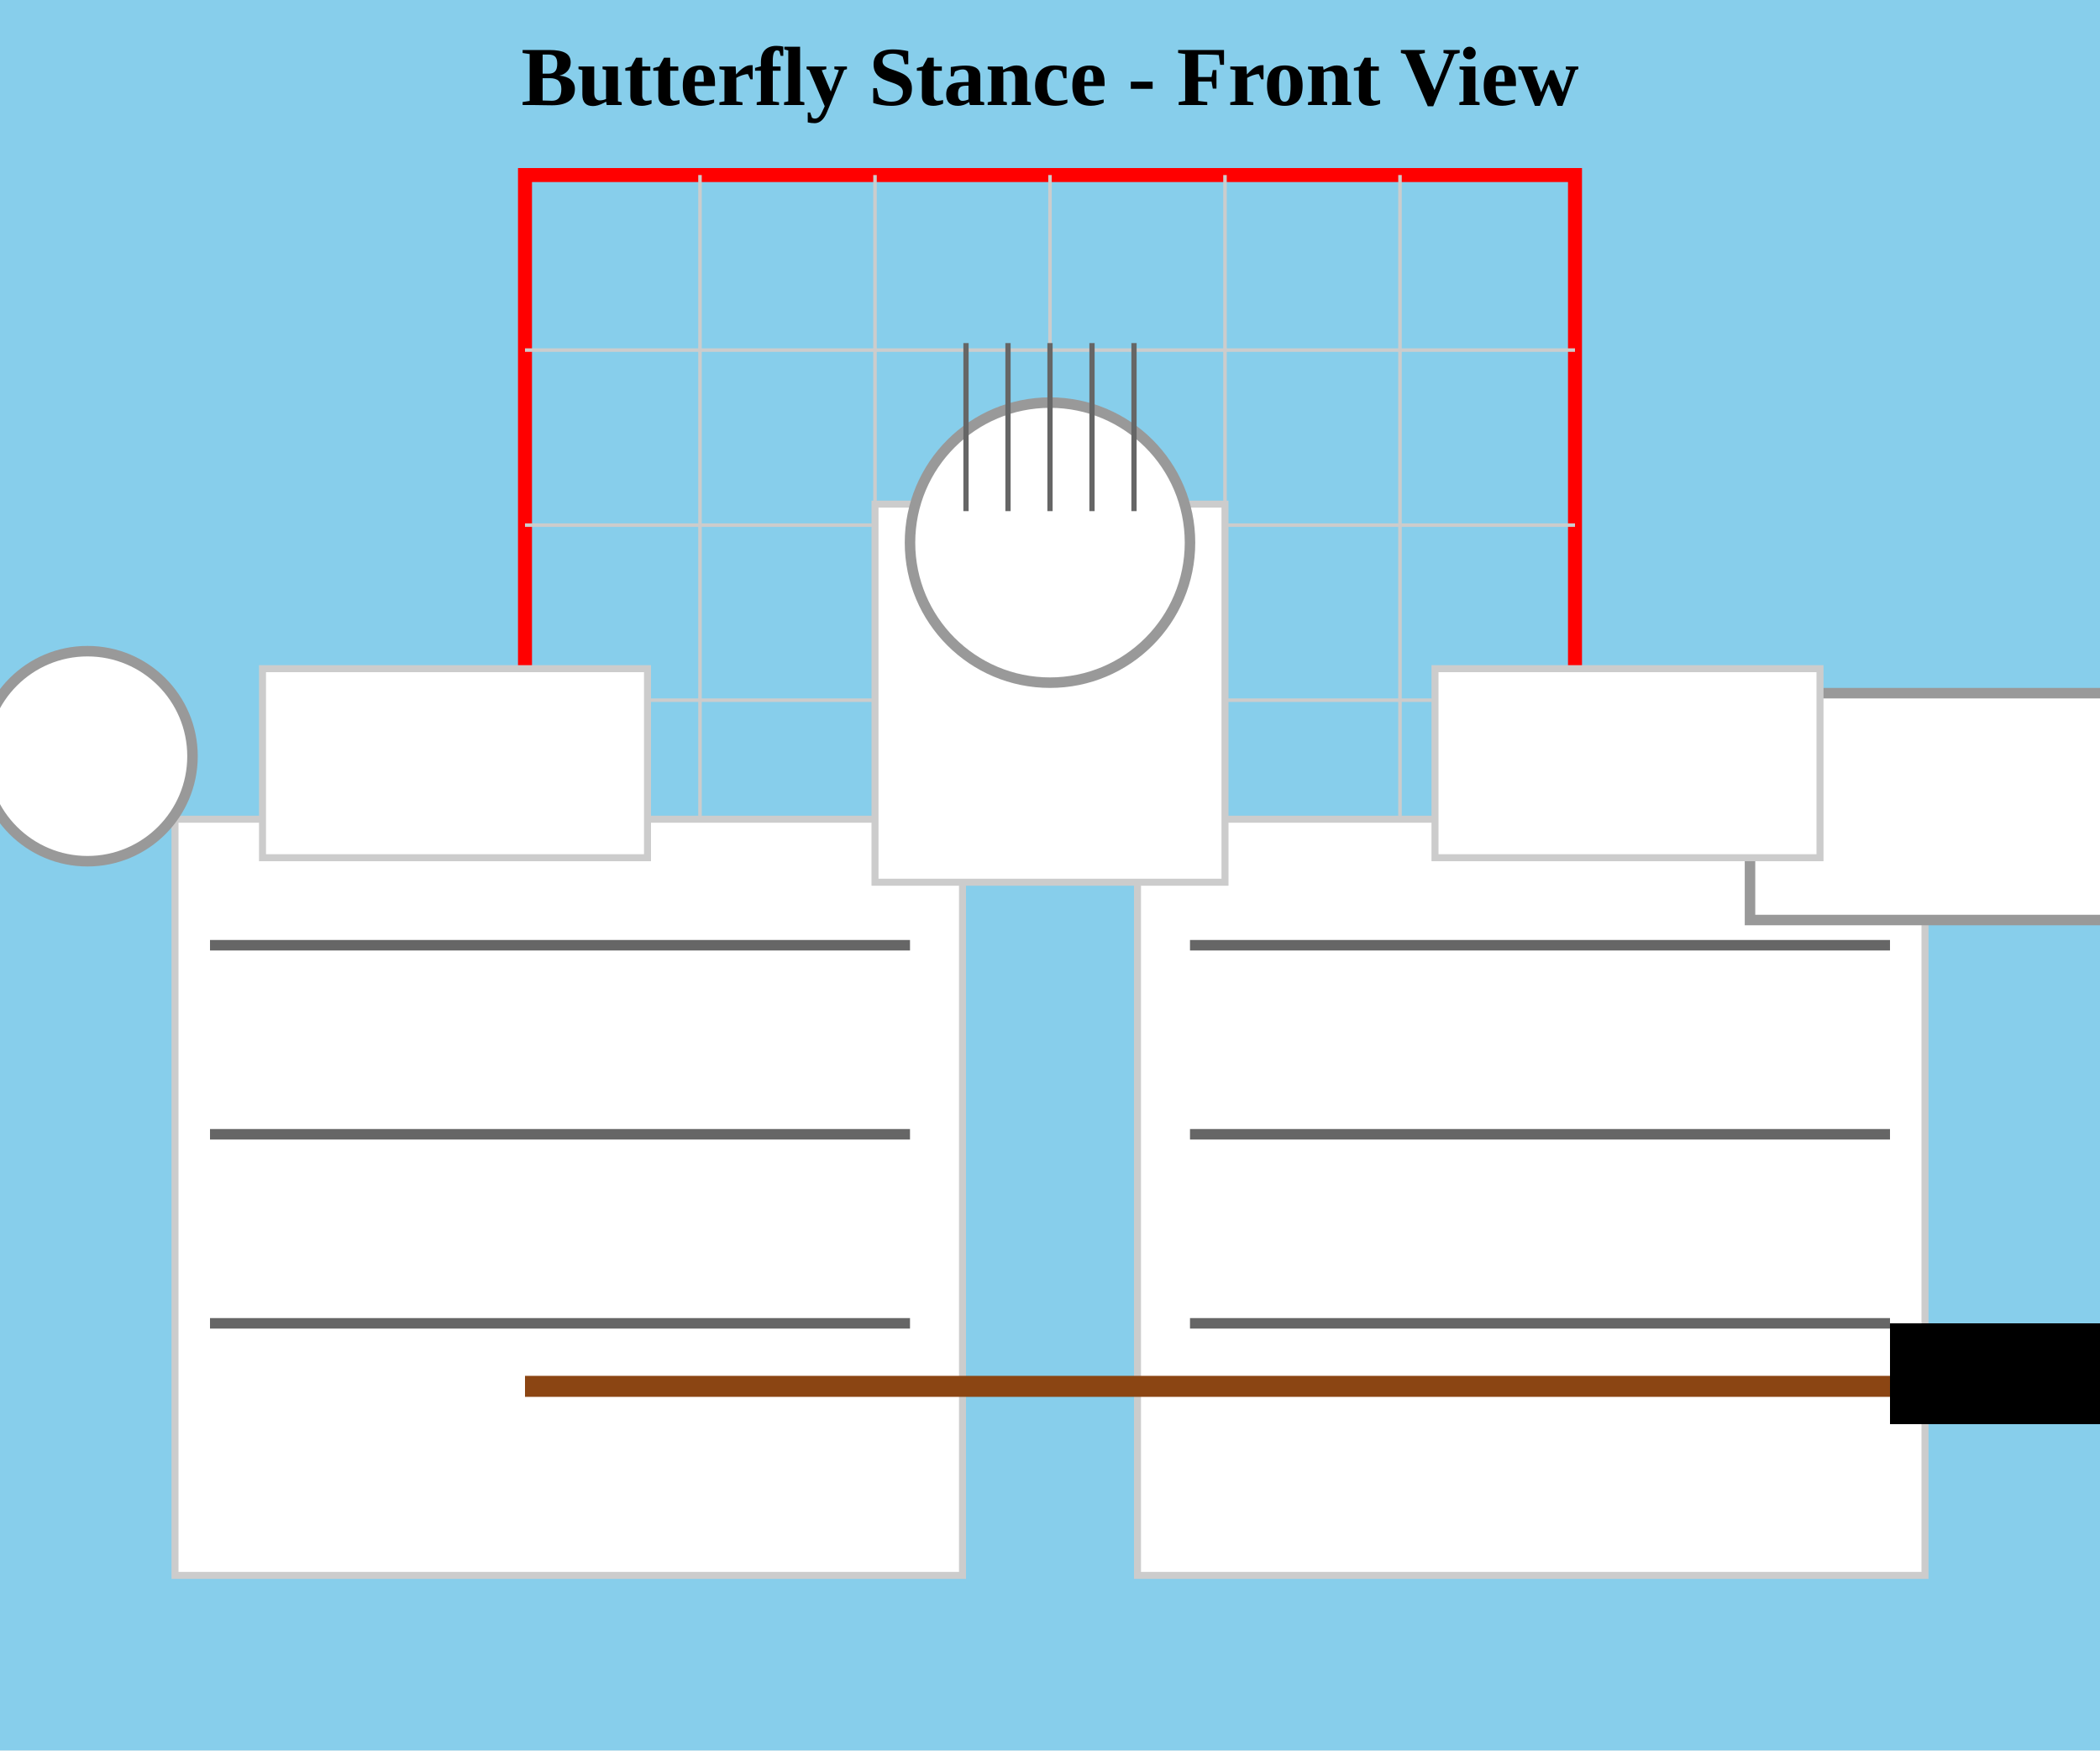
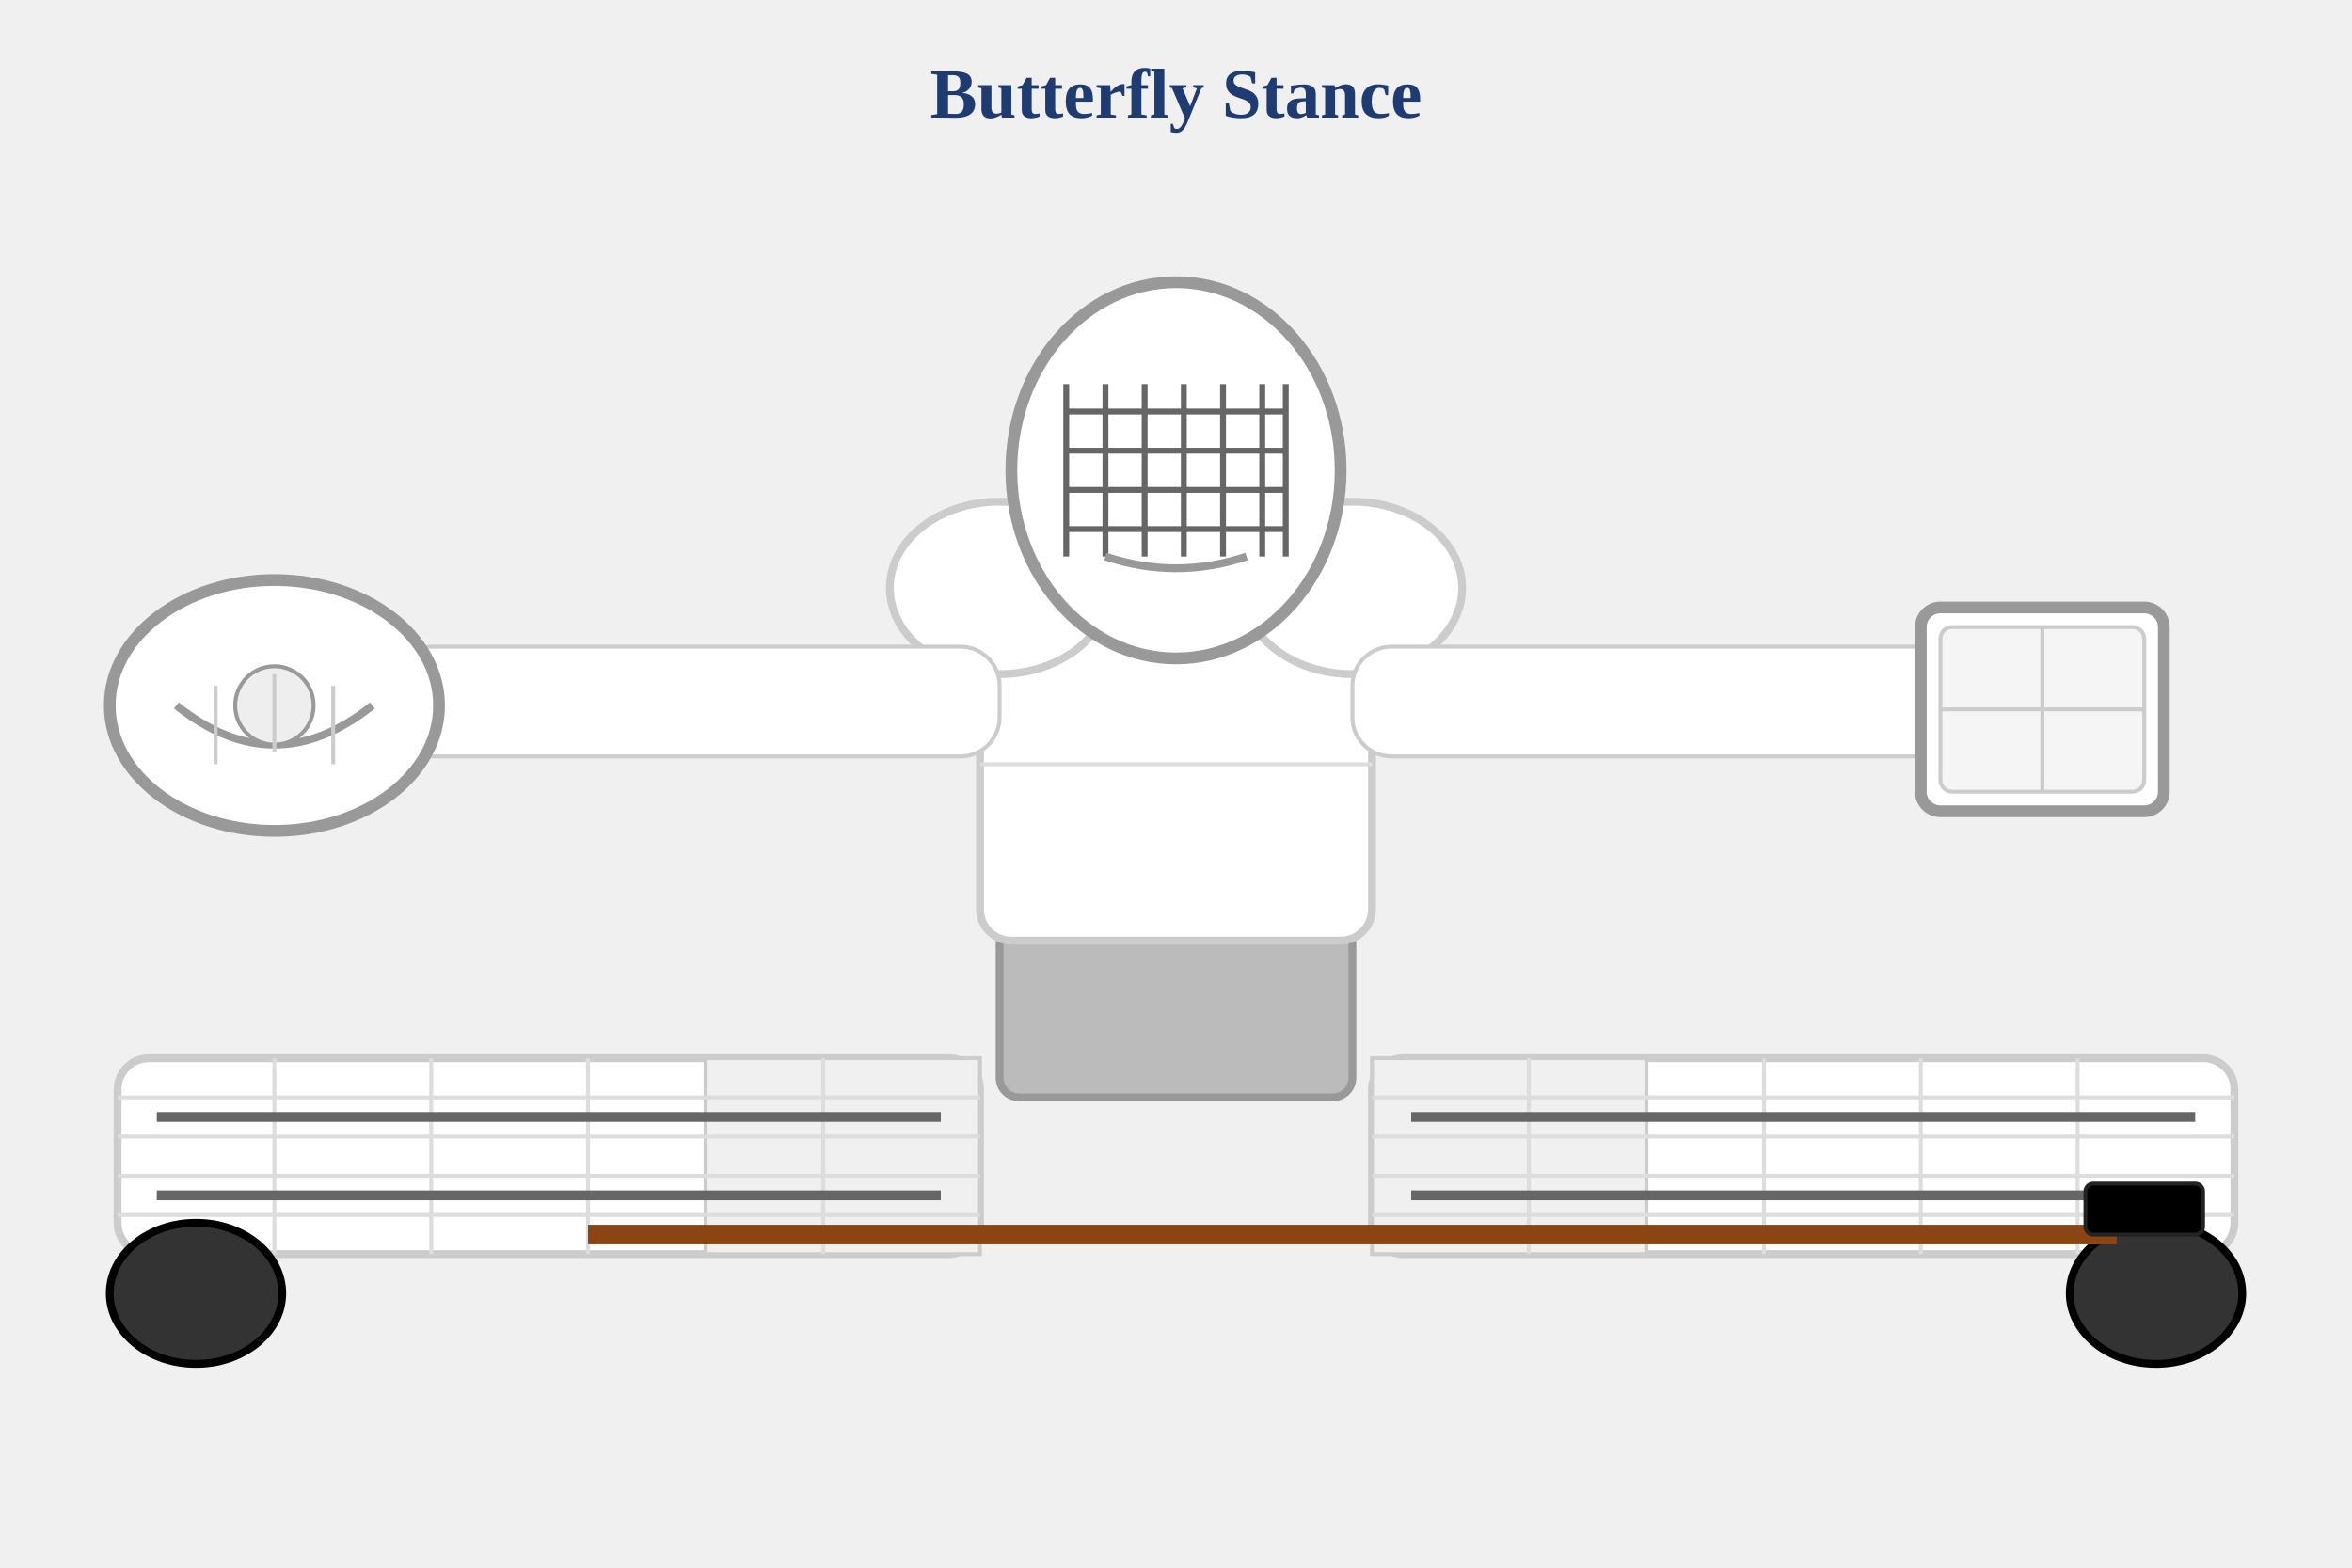
- <svg xmlns="http://www.w3.org/2000/svg" width="600" height="500" viewBox="0 0 600 500">
-   <rect width="600" height="500" fill="#87CEEB" />
-   <rect x="150" y="50" width="300" height="200" fill="none" stroke="#FF0000" stroke-width="4" />
-   <g stroke="#CCCCCC" stroke-width="1">
-     <line x1="200" y1="50" x2="200" y2="250" />
-     <line x1="250" y1="50" x2="250" y2="250" />
-     <line x1="300" y1="50" x2="300" y2="250" />
-     <line x1="350" y1="50" x2="350" y2="250" />
-     <line x1="400" y1="50" x2="400" y2="250" />
-     <line x1="150" y1="100" x2="450" y2="100" />
-     <line x1="150" y1="150" x2="450" y2="150" />
-     <line x1="150" y1="200" x2="450" y2="200" />
-   </g>
-   <g transform="translate(300, 450)">
-     <rect x="-250" y="-216" width="225" height="216" fill="#FFFFFF" stroke="#CCCCCC" stroke-width="2" />
-     <rect x="25" y="-216" width="225" height="216" fill="#FFFFFF" stroke="#CCCCCC" stroke-width="2" />
-     <g stroke="#666666" stroke-width="3">
-       <line x1="-240" y1="-180" x2="-40" y2="-180" />
-       <line x1="-240" y1="-126" x2="-40" y2="-126" />
-       <line x1="-240" y1="-72" x2="-40" y2="-72" />
-       <line x1="40" y1="-180" x2="240" y2="-180" />
-       <line x1="40" y1="-126" x2="240" y2="-126" />
-       <line x1="40" y1="-72" x2="240" y2="-72" />
+ <svg xmlns="http://www.w3.org/2000/svg" width="600" height="400" viewBox="0 0 600 400">
+   <rect width="600" height="400" fill="#87CEEB" opacity="0" />
+   <g transform="translate(300, 350)">
+     <g id="leftPad">
+       <rect x="-270" y="-80" width="220" height="50" rx="8" fill="#FFFFFF" stroke="#CCCCCC" stroke-width="2" />
+       <rect x="-120" y="-80" width="70" height="50" fill="#F0F0F0" stroke="#CCCCCC" stroke-width="1" />
+       <line x1="-270" y1="-70" x2="-50" y2="-70" stroke="#DDDDDD" stroke-width="1" />
+       <line x1="-270" y1="-60" x2="-50" y2="-60" stroke="#DDDDDD" stroke-width="1" />
+       <line x1="-270" y1="-50" x2="-50" y2="-50" stroke="#DDDDDD" stroke-width="1" />
+       <line x1="-270" y1="-40" x2="-50" y2="-40" stroke="#DDDDDD" stroke-width="1" />
+       <line x1="-230" y1="-80" x2="-230" y2="-30" stroke="#DDDDDD" stroke-width="1" />
+       <line x1="-190" y1="-80" x2="-190" y2="-30" stroke="#DDDDDD" stroke-width="1" />
+       <line x1="-150" y1="-80" x2="-150" y2="-30" stroke="#DDDDDD" stroke-width="1" />
+       <line x1="-90" y1="-80" x2="-90" y2="-30" stroke="#DDDDDD" stroke-width="1" />
+       <line x1="-260" y1="-65" x2="-60" y2="-65" stroke="#666666" stroke-width="2.5" />
+       <line x1="-260" y1="-45" x2="-60" y2="-45" stroke="#666666" stroke-width="2.5" />
+       <ellipse cx="-250" cy="-20" rx="22" ry="18" fill="#333333" stroke="#000000" stroke-width="2" />
    </g>
-     <rect x="-50" y="-306" width="100" height="108" fill="#FFFFFF" stroke="#CCCCCC" stroke-width="2" />
-     <circle cx="-275" cy="-234" r="30" fill="#FFFFFF" stroke="#999999" stroke-width="3" />
-     <rect x="-225" y="-259" width="110" height="54" fill="#FFFFFF" stroke="#CCCCCC" stroke-width="2" />
-     <rect x="200" y="-252" width="125" height="64.8" fill="#FFFFFF" stroke="#999999" stroke-width="3" />
-     <rect x="110" y="-259" width="110" height="54" fill="#FFFFFF" stroke="#CCCCCC" stroke-width="2" />
-     <line x1="-150" y1="-54" x2="275" y2="-54" stroke="#8B4513" stroke-width="6" />
-     <rect x="240" y="-72" width="90" height="28.8" fill="#000000" />
-     <circle cx="0" cy="-295" r="40" fill="#FFFFFF" stroke="#999999" stroke-width="3" />
-     <g stroke="#666666" stroke-width="1.5">
-       <line x1="-24" y1="-352" x2="-24" y2="-304" />
-       <line x1="-12" y1="-352" x2="-12" y2="-304" />
-       <line x1="0" y1="-352" x2="0" y2="-304" />
-       <line x1="12" y1="-352" x2="12" y2="-304" />
-       <line x1="24" y1="-352" x2="24" y2="-304" />
+     <g id="rightPad">
+       <rect x="50" y="-80" width="220" height="50" rx="8" fill="#FFFFFF" stroke="#CCCCCC" stroke-width="2" />
+       <rect x="50" y="-80" width="70" height="50" fill="#F0F0F0" stroke="#CCCCCC" stroke-width="1" />
+       <line x1="50" y1="-70" x2="270" y2="-70" stroke="#DDDDDD" stroke-width="1" />
+       <line x1="50" y1="-60" x2="270" y2="-60" stroke="#DDDDDD" stroke-width="1" />
+       <line x1="50" y1="-50" x2="270" y2="-50" stroke="#DDDDDD" stroke-width="1" />
+       <line x1="50" y1="-40" x2="270" y2="-40" stroke="#DDDDDD" stroke-width="1" />
+       <line x1="90" y1="-80" x2="90" y2="-30" stroke="#DDDDDD" stroke-width="1" />
+       <line x1="150" y1="-80" x2="150" y2="-30" stroke="#DDDDDD" stroke-width="1" />
+       <line x1="190" y1="-80" x2="190" y2="-30" stroke="#DDDDDD" stroke-width="1" />
+       <line x1="230" y1="-80" x2="230" y2="-30" stroke="#DDDDDD" stroke-width="1" />
+       <line x1="60" y1="-65" x2="260" y2="-65" stroke="#666666" stroke-width="2.5" />
+       <line x1="60" y1="-45" x2="260" y2="-45" stroke="#666666" stroke-width="2.5" />
+       <ellipse cx="250" cy="-20" rx="22" ry="18" fill="#333333" stroke="#000000" stroke-width="2" />
+     </g>
+     <rect x="-45" y="-120" width="90" height="50" rx="5" fill="#BBBBBB" stroke="#999999" stroke-width="2" />
+     <rect x="-50" y="-200" width="100" height="90" rx="8" fill="#FFFFFF" stroke="#CCCCCC" stroke-width="2" />
+     <line x1="-50" y1="-155" x2="50" y2="-155" stroke="#DDDDDD" stroke-width="1" />
+     <ellipse cx="-45" cy="-200" rx="28" ry="22" fill="#FFFFFF" stroke="#CCCCCC" stroke-width="2" />
+     <rect x="-200" y="-185" width="155" height="28" rx="10" fill="#FFFFFF" stroke="#CCCCCC" stroke-width="1" />
+     <g id="glove">
+       <ellipse cx="-230" cy="-170" rx="42" ry="32" fill="#FFFFFF" stroke="#999999" stroke-width="3" />
+       <path d="M -255,-170 Q -230,-150 -205,-170" fill="none" stroke="#999999" stroke-width="2" />
+       <circle cx="-230" cy="-170" r="10" fill="#EEEEEE" stroke="#999999" stroke-width="1" />
+       <line x1="-245" y1="-175" x2="-245" y2="-155" stroke="#CCCCCC" stroke-width="1" />
+       <line x1="-230" y1="-178" x2="-230" y2="-158" stroke="#CCCCCC" stroke-width="1" />
+       <line x1="-215" y1="-175" x2="-215" y2="-155" stroke="#CCCCCC" stroke-width="1" />
+     </g>
+     <ellipse cx="45" cy="-200" rx="28" ry="22" fill="#FFFFFF" stroke="#CCCCCC" stroke-width="2" />
+     <rect x="45" y="-185" width="155" height="28" rx="10" fill="#FFFFFF" stroke="#CCCCCC" stroke-width="1" />
+     <g id="blocker">
+       <rect x="190" y="-195" width="62" height="52" rx="5" fill="#FFFFFF" stroke="#999999" stroke-width="3" />
+       <rect x="195" y="-190" width="52" height="42" rx="3" fill="#F5F5F5" stroke="#CCCCCC" stroke-width="1" />
+       <line x1="221" y1="-190" x2="221" y2="-148" stroke="#CCCCCC" stroke-width="1" />
+       <line x1="195" y1="-169" x2="247" y2="-169" stroke="#CCCCCC" stroke-width="1" />
+     </g>
+     <g id="stick">
+       <line x1="-150" y1="-35" x2="240" y2="-35" stroke="#8B4513" stroke-width="5" />
+       <rect x="232" y="-48" width="30" height="13" rx="2" fill="#000000" stroke="#222222" stroke-width="1" />
+     </g>
+     <g id="helmet">
+       <ellipse cx="0" cy="-230" rx="42" ry="48" fill="#FFFFFF" stroke="#999999" stroke-width="3" />
+       <g stroke="#666666" stroke-width="1.5" fill="none">
+         <line x1="-28" y1="-252" x2="-28" y2="-208" />
+         <line x1="-18" y1="-252" x2="-18" y2="-208" />
+         <line x1="-8" y1="-252" x2="-8" y2="-208" />
+         <line x1="2" y1="-252" x2="2" y2="-208" />
+         <line x1="12" y1="-252" x2="12" y2="-208" />
+         <line x1="22" y1="-252" x2="22" y2="-208" />
+         <line x1="28" y1="-252" x2="28" y2="-208" />
+         <line x1="-28" y1="-245" x2="28" y2="-245" />
+         <line x1="-28" y1="-235" x2="28" y2="-235" />
+         <line x1="-28" y1="-225" x2="28" y2="-225" />
+         <line x1="-28" y1="-215" x2="28" y2="-215" />
+       </g>
+       <path d="M -18,-208 Q 0,-202 18,-208" fill="none" stroke="#999999" stroke-width="2" />
    </g>
  </g>
-   <text x="300" y="30" text-anchor="middle" font-size="24" font-weight="bold" fill="#000000">Butterfly Stance - Front View</text>
+   <text x="300" y="30" text-anchor="middle" font-size="18" font-weight="bold" fill="#1e3c72">Butterfly Stance</text>
</svg>
